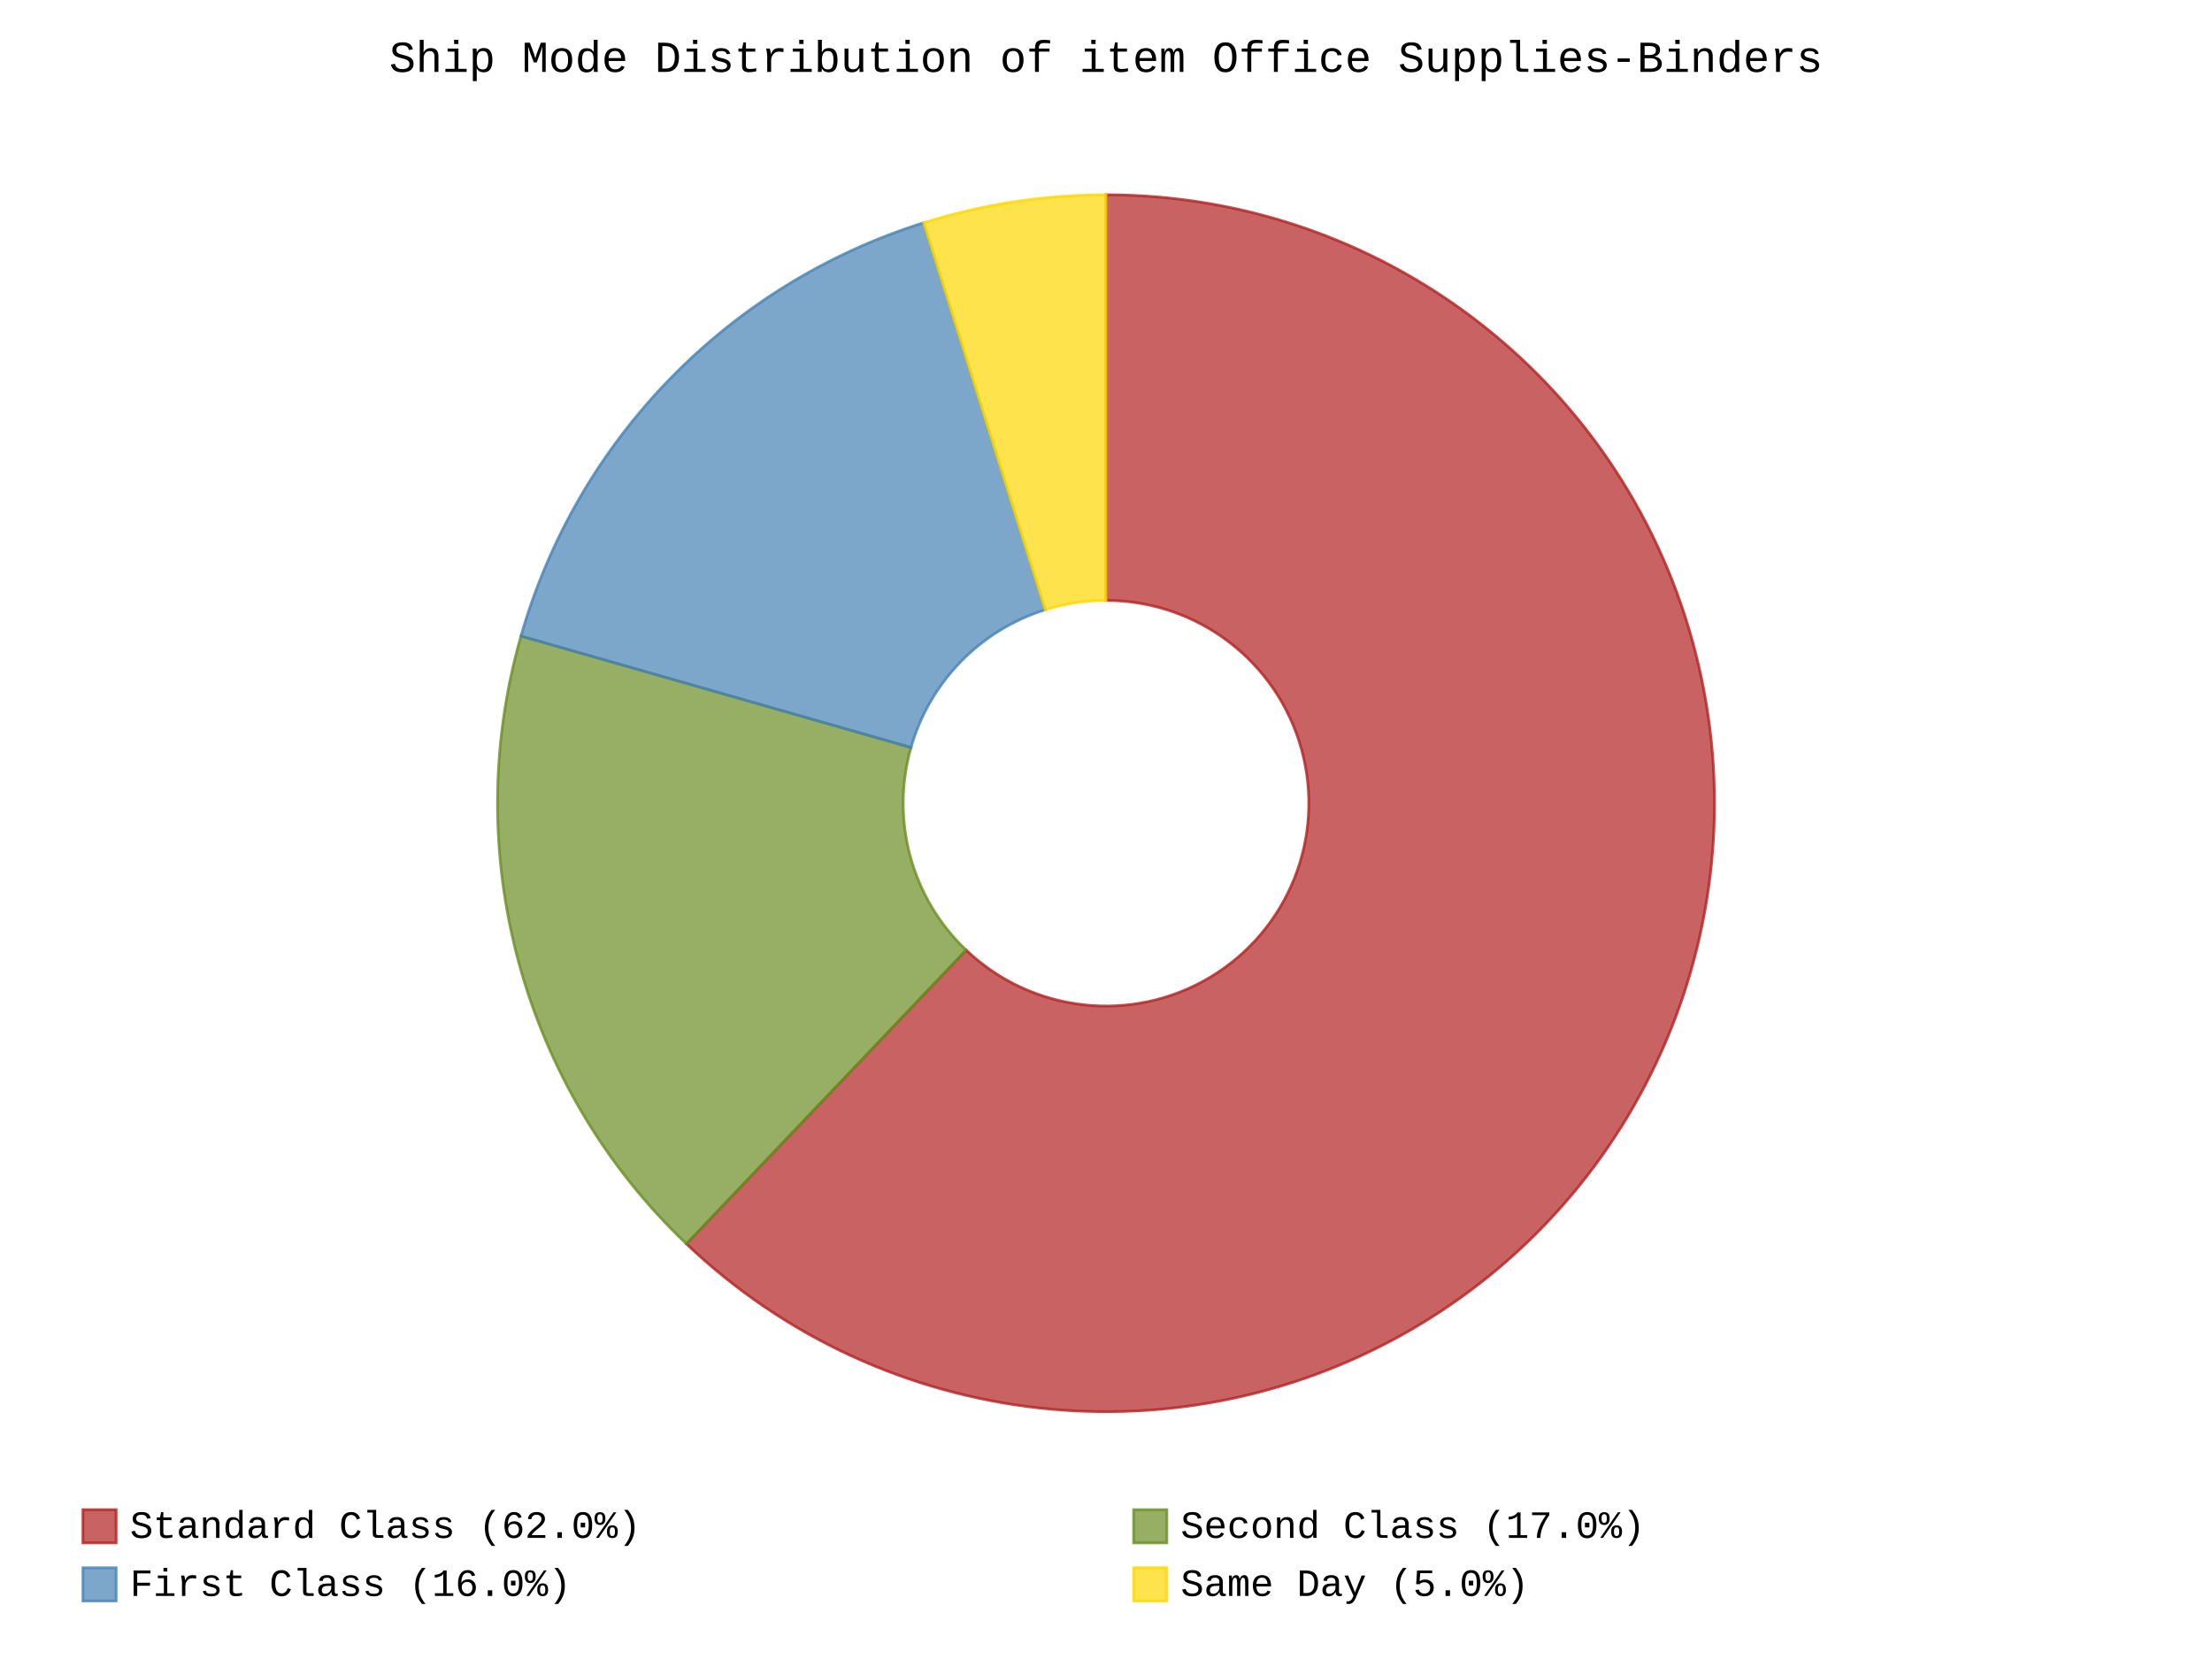
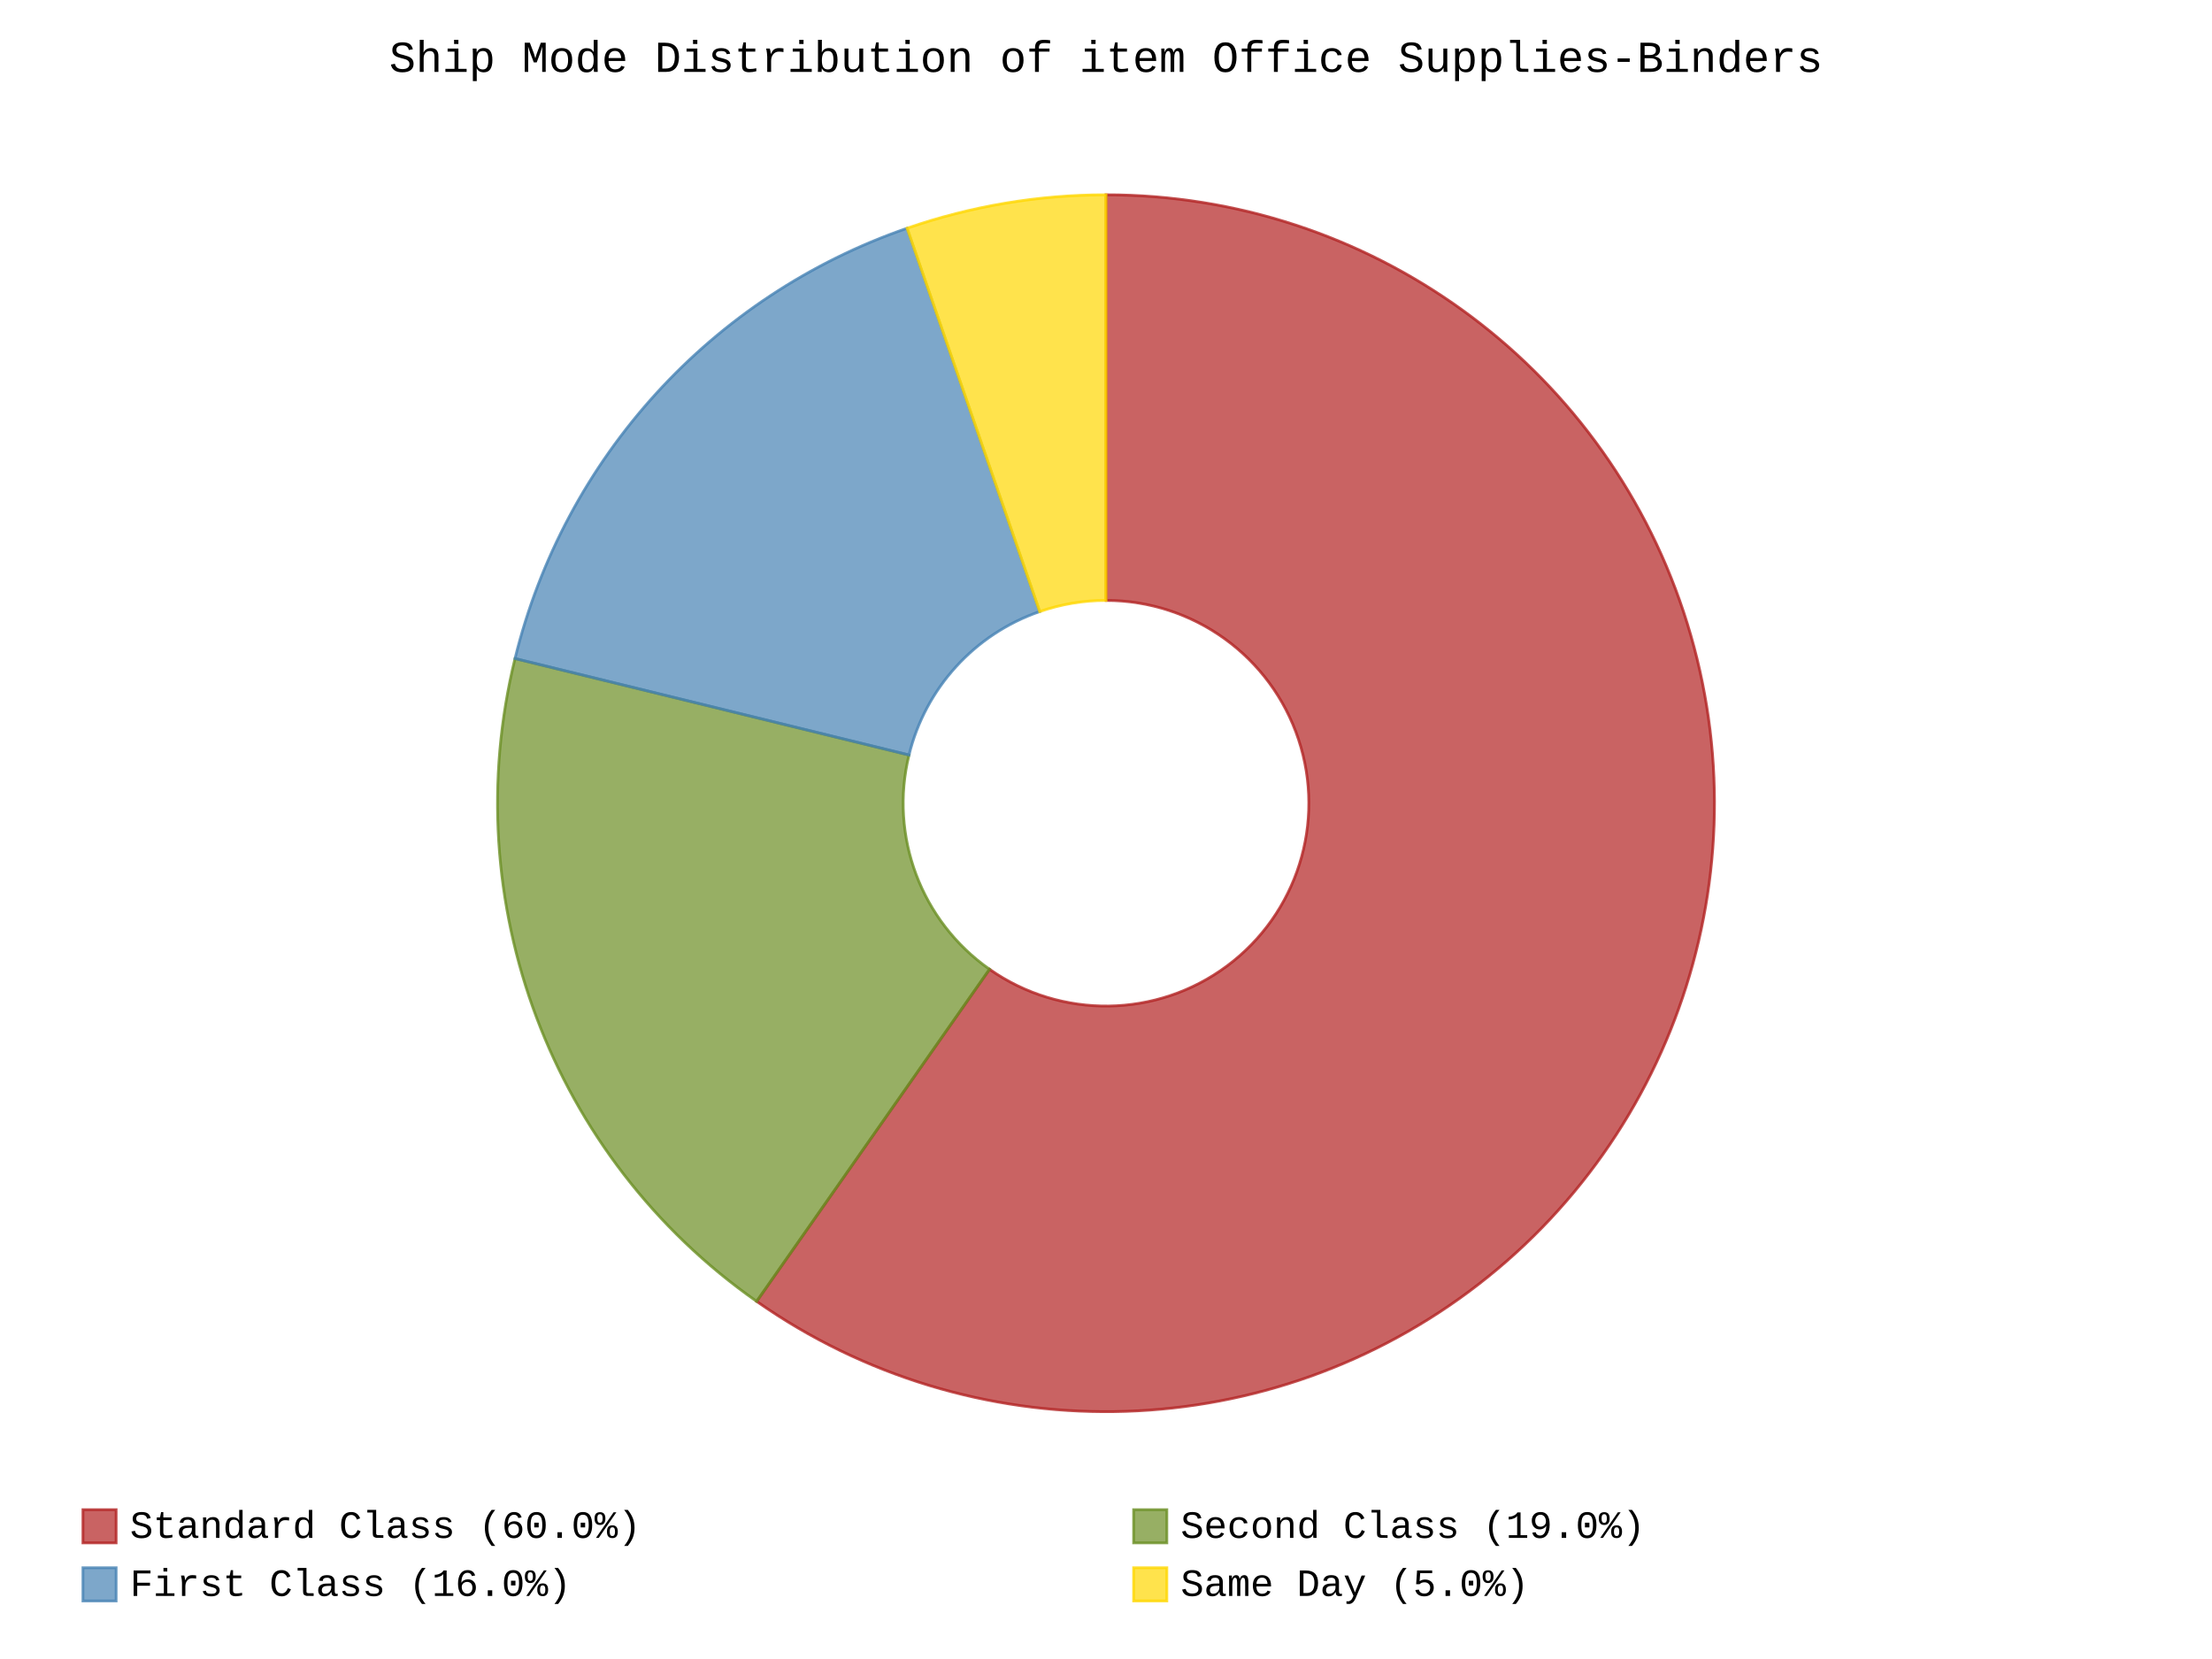
- <svg xmlns="http://www.w3.org/2000/svg" id="chart-73575e61-1602-41e5-8e16-4389635ae0ec" class="pygal-chart" viewBox="0 0 800 600">
+ <svg xmlns="http://www.w3.org/2000/svg" id="chart-70b1c514-39df-46f7-bba0-653eaf2e0728" class="pygal-chart" viewBox="0 0 800 600">
  <defs>
-     <style type="text/css">#chart-73575e61-1602-41e5-8e16-4389635ae0ec{-webkit-user-select:none;-webkit-font-smoothing:antialiased;font-family:Consolas,"Liberation Mono",Menlo,Courier,monospace}#chart-73575e61-1602-41e5-8e16-4389635ae0ec .title{font-family:Consolas,"Liberation Mono",Menlo,Courier,monospace;font-size:16px}#chart-73575e61-1602-41e5-8e16-4389635ae0ec .legends .legend text{font-family:Consolas,"Liberation Mono",Menlo,Courier,monospace;font-size:14px}#chart-73575e61-1602-41e5-8e16-4389635ae0ec .axis text{font-family:Consolas,"Liberation Mono",Menlo,Courier,monospace;font-size:10px}#chart-73575e61-1602-41e5-8e16-4389635ae0ec .axis text.major{font-family:Consolas,"Liberation Mono",Menlo,Courier,monospace;font-size:10px}#chart-73575e61-1602-41e5-8e16-4389635ae0ec .text-overlay text.value{font-family:Consolas,"Liberation Mono",Menlo,Courier,monospace;font-size:16px}#chart-73575e61-1602-41e5-8e16-4389635ae0ec .text-overlay text.label{font-family:Consolas,"Liberation Mono",Menlo,Courier,monospace;font-size:10px}#chart-73575e61-1602-41e5-8e16-4389635ae0ec .tooltip{font-family:Consolas,"Liberation Mono",Menlo,Courier,monospace;font-size:14px}#chart-73575e61-1602-41e5-8e16-4389635ae0ec text.no_data{font-family:Consolas,"Liberation Mono",Menlo,Courier,monospace;font-size:64px}
- #chart-73575e61-1602-41e5-8e16-4389635ae0ec{background-color:white}#chart-73575e61-1602-41e5-8e16-4389635ae0ec path,#chart-73575e61-1602-41e5-8e16-4389635ae0ec line,#chart-73575e61-1602-41e5-8e16-4389635ae0ec rect,#chart-73575e61-1602-41e5-8e16-4389635ae0ec circle{-webkit-transition:150ms;-moz-transition:150ms;transition:150ms}#chart-73575e61-1602-41e5-8e16-4389635ae0ec .graph &gt; .background{fill:white}#chart-73575e61-1602-41e5-8e16-4389635ae0ec .plot &gt; .background{fill:white}#chart-73575e61-1602-41e5-8e16-4389635ae0ec .graph{fill:black}#chart-73575e61-1602-41e5-8e16-4389635ae0ec text.no_data{fill:black}#chart-73575e61-1602-41e5-8e16-4389635ae0ec .title{fill:black}#chart-73575e61-1602-41e5-8e16-4389635ae0ec .legends .legend text{fill:black}#chart-73575e61-1602-41e5-8e16-4389635ae0ec .legends .legend:hover text{fill:black}#chart-73575e61-1602-41e5-8e16-4389635ae0ec .axis .line{stroke:black}#chart-73575e61-1602-41e5-8e16-4389635ae0ec .axis .guide.line{stroke:#333333}#chart-73575e61-1602-41e5-8e16-4389635ae0ec .axis .major.line{stroke:black}#chart-73575e61-1602-41e5-8e16-4389635ae0ec .axis text.major{fill:black}#chart-73575e61-1602-41e5-8e16-4389635ae0ec .axis.y .guides:hover .guide.line,#chart-73575e61-1602-41e5-8e16-4389635ae0ec .line-graph .axis.x .guides:hover .guide.line,#chart-73575e61-1602-41e5-8e16-4389635ae0ec .stackedline-graph .axis.x .guides:hover .guide.line,#chart-73575e61-1602-41e5-8e16-4389635ae0ec .xy-graph .axis.x .guides:hover .guide.line{stroke:black}#chart-73575e61-1602-41e5-8e16-4389635ae0ec .axis .guides:hover text{fill:black}#chart-73575e61-1602-41e5-8e16-4389635ae0ec .reactive{fill-opacity:.7;stroke-opacity:.8;stroke-width:1}#chart-73575e61-1602-41e5-8e16-4389635ae0ec .ci{stroke:black}#chart-73575e61-1602-41e5-8e16-4389635ae0ec .reactive.active,#chart-73575e61-1602-41e5-8e16-4389635ae0ec .active .reactive{fill-opacity:.8;stroke-opacity:.9;stroke-width:4}#chart-73575e61-1602-41e5-8e16-4389635ae0ec .ci .reactive.active{stroke-width:1.5}#chart-73575e61-1602-41e5-8e16-4389635ae0ec .series text{fill:black}#chart-73575e61-1602-41e5-8e16-4389635ae0ec .tooltip rect{fill:white;stroke:black;-webkit-transition:opacity 150ms;-moz-transition:opacity 150ms;transition:opacity 150ms}#chart-73575e61-1602-41e5-8e16-4389635ae0ec .tooltip .label{fill:black}#chart-73575e61-1602-41e5-8e16-4389635ae0ec .tooltip .label{fill:black}#chart-73575e61-1602-41e5-8e16-4389635ae0ec .tooltip .legend{font-size:.8em;fill:#333333}#chart-73575e61-1602-41e5-8e16-4389635ae0ec .tooltip .x_label{font-size:.6em;fill:black}#chart-73575e61-1602-41e5-8e16-4389635ae0ec .tooltip .xlink{font-size:.5em;text-decoration:underline}#chart-73575e61-1602-41e5-8e16-4389635ae0ec .tooltip .value{font-size:1.5em}#chart-73575e61-1602-41e5-8e16-4389635ae0ec .bound{font-size:.5em}#chart-73575e61-1602-41e5-8e16-4389635ae0ec .max-value{font-size:.75em;fill:#333333}#chart-73575e61-1602-41e5-8e16-4389635ae0ec .map-element{fill:white;stroke:#333333 !important}#chart-73575e61-1602-41e5-8e16-4389635ae0ec .map-element .reactive{fill-opacity:inherit;stroke-opacity:inherit}#chart-73575e61-1602-41e5-8e16-4389635ae0ec .color-0,#chart-73575e61-1602-41e5-8e16-4389635ae0ec .color-0 a:visited{stroke:#B22222;fill:#B22222}#chart-73575e61-1602-41e5-8e16-4389635ae0ec .color-1,#chart-73575e61-1602-41e5-8e16-4389635ae0ec .color-1 a:visited{stroke:#6B8E23;fill:#6B8E23}#chart-73575e61-1602-41e5-8e16-4389635ae0ec .color-2,#chart-73575e61-1602-41e5-8e16-4389635ae0ec .color-2 a:visited{stroke:#4682B4;fill:#4682B4}#chart-73575e61-1602-41e5-8e16-4389635ae0ec .color-3,#chart-73575e61-1602-41e5-8e16-4389635ae0ec .color-3 a:visited{stroke:#FFD700;fill:#FFD700}#chart-73575e61-1602-41e5-8e16-4389635ae0ec .text-overlay .color-0 text{fill:black}#chart-73575e61-1602-41e5-8e16-4389635ae0ec .text-overlay .color-1 text{fill:black}#chart-73575e61-1602-41e5-8e16-4389635ae0ec .text-overlay .color-2 text{fill:black}#chart-73575e61-1602-41e5-8e16-4389635ae0ec .text-overlay .color-3 text{fill:black}
- #chart-73575e61-1602-41e5-8e16-4389635ae0ec text.no_data{text-anchor:middle}#chart-73575e61-1602-41e5-8e16-4389635ae0ec .guide.line{fill:none}#chart-73575e61-1602-41e5-8e16-4389635ae0ec .centered{text-anchor:middle}#chart-73575e61-1602-41e5-8e16-4389635ae0ec .title{text-anchor:middle}#chart-73575e61-1602-41e5-8e16-4389635ae0ec .legends .legend text{fill-opacity:1}#chart-73575e61-1602-41e5-8e16-4389635ae0ec .axis.x text{text-anchor:middle}#chart-73575e61-1602-41e5-8e16-4389635ae0ec .axis.x:not(.web) text[transform]{text-anchor:start}#chart-73575e61-1602-41e5-8e16-4389635ae0ec .axis.x:not(.web) text[transform].backwards{text-anchor:end}#chart-73575e61-1602-41e5-8e16-4389635ae0ec .axis.y text{text-anchor:end}#chart-73575e61-1602-41e5-8e16-4389635ae0ec .axis.y text[transform].backwards{text-anchor:start}#chart-73575e61-1602-41e5-8e16-4389635ae0ec .axis.y2 text{text-anchor:start}#chart-73575e61-1602-41e5-8e16-4389635ae0ec .axis.y2 text[transform].backwards{text-anchor:end}#chart-73575e61-1602-41e5-8e16-4389635ae0ec .axis .guide.line{stroke-dasharray:4,4;stroke:black}#chart-73575e61-1602-41e5-8e16-4389635ae0ec .axis .major.guide.line{stroke-dasharray:6,6;stroke:black}#chart-73575e61-1602-41e5-8e16-4389635ae0ec .horizontal .axis.y .guide.line,#chart-73575e61-1602-41e5-8e16-4389635ae0ec .horizontal .axis.y2 .guide.line,#chart-73575e61-1602-41e5-8e16-4389635ae0ec .vertical .axis.x .guide.line{opacity:0}#chart-73575e61-1602-41e5-8e16-4389635ae0ec .horizontal .axis.always_show .guide.line,#chart-73575e61-1602-41e5-8e16-4389635ae0ec .vertical .axis.always_show .guide.line{opacity:1 !important}#chart-73575e61-1602-41e5-8e16-4389635ae0ec .axis.y .guides:hover .guide.line,#chart-73575e61-1602-41e5-8e16-4389635ae0ec .axis.y2 .guides:hover .guide.line,#chart-73575e61-1602-41e5-8e16-4389635ae0ec .axis.x .guides:hover .guide.line{opacity:1}#chart-73575e61-1602-41e5-8e16-4389635ae0ec .axis .guides:hover text{opacity:1}#chart-73575e61-1602-41e5-8e16-4389635ae0ec .nofill{fill:none}#chart-73575e61-1602-41e5-8e16-4389635ae0ec .subtle-fill{fill-opacity:.2}#chart-73575e61-1602-41e5-8e16-4389635ae0ec .dot{stroke-width:1px;fill-opacity:1;stroke-opacity:1}#chart-73575e61-1602-41e5-8e16-4389635ae0ec .dot.active{stroke-width:5px}#chart-73575e61-1602-41e5-8e16-4389635ae0ec .dot.negative{fill:transparent}#chart-73575e61-1602-41e5-8e16-4389635ae0ec text,#chart-73575e61-1602-41e5-8e16-4389635ae0ec tspan{stroke:none !important}#chart-73575e61-1602-41e5-8e16-4389635ae0ec .series text.active{opacity:1}#chart-73575e61-1602-41e5-8e16-4389635ae0ec .tooltip rect{fill-opacity:.95;stroke-width:.5}#chart-73575e61-1602-41e5-8e16-4389635ae0ec .tooltip text{fill-opacity:1}#chart-73575e61-1602-41e5-8e16-4389635ae0ec .showable{visibility:hidden}#chart-73575e61-1602-41e5-8e16-4389635ae0ec .showable.shown{visibility:visible}#chart-73575e61-1602-41e5-8e16-4389635ae0ec .gauge-background{fill:rgba(229,229,229,1);stroke:none}#chart-73575e61-1602-41e5-8e16-4389635ae0ec .bg-lines{stroke:white;stroke-width:2px}</style>
+     <style type="text/css">#chart-70b1c514-39df-46f7-bba0-653eaf2e0728{-webkit-user-select:none;-webkit-font-smoothing:antialiased;font-family:Consolas,"Liberation Mono",Menlo,Courier,monospace}#chart-70b1c514-39df-46f7-bba0-653eaf2e0728 .title{font-family:Consolas,"Liberation Mono",Menlo,Courier,monospace;font-size:16px}#chart-70b1c514-39df-46f7-bba0-653eaf2e0728 .legends .legend text{font-family:Consolas,"Liberation Mono",Menlo,Courier,monospace;font-size:14px}#chart-70b1c514-39df-46f7-bba0-653eaf2e0728 .axis text{font-family:Consolas,"Liberation Mono",Menlo,Courier,monospace;font-size:10px}#chart-70b1c514-39df-46f7-bba0-653eaf2e0728 .axis text.major{font-family:Consolas,"Liberation Mono",Menlo,Courier,monospace;font-size:10px}#chart-70b1c514-39df-46f7-bba0-653eaf2e0728 .text-overlay text.value{font-family:Consolas,"Liberation Mono",Menlo,Courier,monospace;font-size:16px}#chart-70b1c514-39df-46f7-bba0-653eaf2e0728 .text-overlay text.label{font-family:Consolas,"Liberation Mono",Menlo,Courier,monospace;font-size:10px}#chart-70b1c514-39df-46f7-bba0-653eaf2e0728 .tooltip{font-family:Consolas,"Liberation Mono",Menlo,Courier,monospace;font-size:14px}#chart-70b1c514-39df-46f7-bba0-653eaf2e0728 text.no_data{font-family:Consolas,"Liberation Mono",Menlo,Courier,monospace;font-size:64px}
+ #chart-70b1c514-39df-46f7-bba0-653eaf2e0728{background-color:white}#chart-70b1c514-39df-46f7-bba0-653eaf2e0728 path,#chart-70b1c514-39df-46f7-bba0-653eaf2e0728 line,#chart-70b1c514-39df-46f7-bba0-653eaf2e0728 rect,#chart-70b1c514-39df-46f7-bba0-653eaf2e0728 circle{-webkit-transition:150ms;-moz-transition:150ms;transition:150ms}#chart-70b1c514-39df-46f7-bba0-653eaf2e0728 .graph &gt; .background{fill:white}#chart-70b1c514-39df-46f7-bba0-653eaf2e0728 .plot &gt; .background{fill:white}#chart-70b1c514-39df-46f7-bba0-653eaf2e0728 .graph{fill:black}#chart-70b1c514-39df-46f7-bba0-653eaf2e0728 text.no_data{fill:black}#chart-70b1c514-39df-46f7-bba0-653eaf2e0728 .title{fill:black}#chart-70b1c514-39df-46f7-bba0-653eaf2e0728 .legends .legend text{fill:black}#chart-70b1c514-39df-46f7-bba0-653eaf2e0728 .legends .legend:hover text{fill:black}#chart-70b1c514-39df-46f7-bba0-653eaf2e0728 .axis .line{stroke:black}#chart-70b1c514-39df-46f7-bba0-653eaf2e0728 .axis .guide.line{stroke:#333333}#chart-70b1c514-39df-46f7-bba0-653eaf2e0728 .axis .major.line{stroke:black}#chart-70b1c514-39df-46f7-bba0-653eaf2e0728 .axis text.major{fill:black}#chart-70b1c514-39df-46f7-bba0-653eaf2e0728 .axis.y .guides:hover .guide.line,#chart-70b1c514-39df-46f7-bba0-653eaf2e0728 .line-graph .axis.x .guides:hover .guide.line,#chart-70b1c514-39df-46f7-bba0-653eaf2e0728 .stackedline-graph .axis.x .guides:hover .guide.line,#chart-70b1c514-39df-46f7-bba0-653eaf2e0728 .xy-graph .axis.x .guides:hover .guide.line{stroke:black}#chart-70b1c514-39df-46f7-bba0-653eaf2e0728 .axis .guides:hover text{fill:black}#chart-70b1c514-39df-46f7-bba0-653eaf2e0728 .reactive{fill-opacity:.7;stroke-opacity:.8;stroke-width:1}#chart-70b1c514-39df-46f7-bba0-653eaf2e0728 .ci{stroke:black}#chart-70b1c514-39df-46f7-bba0-653eaf2e0728 .reactive.active,#chart-70b1c514-39df-46f7-bba0-653eaf2e0728 .active .reactive{fill-opacity:.8;stroke-opacity:.9;stroke-width:4}#chart-70b1c514-39df-46f7-bba0-653eaf2e0728 .ci .reactive.active{stroke-width:1.5}#chart-70b1c514-39df-46f7-bba0-653eaf2e0728 .series text{fill:black}#chart-70b1c514-39df-46f7-bba0-653eaf2e0728 .tooltip rect{fill:white;stroke:black;-webkit-transition:opacity 150ms;-moz-transition:opacity 150ms;transition:opacity 150ms}#chart-70b1c514-39df-46f7-bba0-653eaf2e0728 .tooltip .label{fill:black}#chart-70b1c514-39df-46f7-bba0-653eaf2e0728 .tooltip .label{fill:black}#chart-70b1c514-39df-46f7-bba0-653eaf2e0728 .tooltip .legend{font-size:.8em;fill:#333333}#chart-70b1c514-39df-46f7-bba0-653eaf2e0728 .tooltip .x_label{font-size:.6em;fill:black}#chart-70b1c514-39df-46f7-bba0-653eaf2e0728 .tooltip .xlink{font-size:.5em;text-decoration:underline}#chart-70b1c514-39df-46f7-bba0-653eaf2e0728 .tooltip .value{font-size:1.5em}#chart-70b1c514-39df-46f7-bba0-653eaf2e0728 .bound{font-size:.5em}#chart-70b1c514-39df-46f7-bba0-653eaf2e0728 .max-value{font-size:.75em;fill:#333333}#chart-70b1c514-39df-46f7-bba0-653eaf2e0728 .map-element{fill:white;stroke:#333333 !important}#chart-70b1c514-39df-46f7-bba0-653eaf2e0728 .map-element .reactive{fill-opacity:inherit;stroke-opacity:inherit}#chart-70b1c514-39df-46f7-bba0-653eaf2e0728 .color-0,#chart-70b1c514-39df-46f7-bba0-653eaf2e0728 .color-0 a:visited{stroke:#B22222;fill:#B22222}#chart-70b1c514-39df-46f7-bba0-653eaf2e0728 .color-1,#chart-70b1c514-39df-46f7-bba0-653eaf2e0728 .color-1 a:visited{stroke:#6B8E23;fill:#6B8E23}#chart-70b1c514-39df-46f7-bba0-653eaf2e0728 .color-2,#chart-70b1c514-39df-46f7-bba0-653eaf2e0728 .color-2 a:visited{stroke:#4682B4;fill:#4682B4}#chart-70b1c514-39df-46f7-bba0-653eaf2e0728 .color-3,#chart-70b1c514-39df-46f7-bba0-653eaf2e0728 .color-3 a:visited{stroke:#FFD700;fill:#FFD700}#chart-70b1c514-39df-46f7-bba0-653eaf2e0728 .text-overlay .color-0 text{fill:black}#chart-70b1c514-39df-46f7-bba0-653eaf2e0728 .text-overlay .color-1 text{fill:black}#chart-70b1c514-39df-46f7-bba0-653eaf2e0728 .text-overlay .color-2 text{fill:black}#chart-70b1c514-39df-46f7-bba0-653eaf2e0728 .text-overlay .color-3 text{fill:black}
+ #chart-70b1c514-39df-46f7-bba0-653eaf2e0728 text.no_data{text-anchor:middle}#chart-70b1c514-39df-46f7-bba0-653eaf2e0728 .guide.line{fill:none}#chart-70b1c514-39df-46f7-bba0-653eaf2e0728 .centered{text-anchor:middle}#chart-70b1c514-39df-46f7-bba0-653eaf2e0728 .title{text-anchor:middle}#chart-70b1c514-39df-46f7-bba0-653eaf2e0728 .legends .legend text{fill-opacity:1}#chart-70b1c514-39df-46f7-bba0-653eaf2e0728 .axis.x text{text-anchor:middle}#chart-70b1c514-39df-46f7-bba0-653eaf2e0728 .axis.x:not(.web) text[transform]{text-anchor:start}#chart-70b1c514-39df-46f7-bba0-653eaf2e0728 .axis.x:not(.web) text[transform].backwards{text-anchor:end}#chart-70b1c514-39df-46f7-bba0-653eaf2e0728 .axis.y text{text-anchor:end}#chart-70b1c514-39df-46f7-bba0-653eaf2e0728 .axis.y text[transform].backwards{text-anchor:start}#chart-70b1c514-39df-46f7-bba0-653eaf2e0728 .axis.y2 text{text-anchor:start}#chart-70b1c514-39df-46f7-bba0-653eaf2e0728 .axis.y2 text[transform].backwards{text-anchor:end}#chart-70b1c514-39df-46f7-bba0-653eaf2e0728 .axis .guide.line{stroke-dasharray:4,4;stroke:black}#chart-70b1c514-39df-46f7-bba0-653eaf2e0728 .axis .major.guide.line{stroke-dasharray:6,6;stroke:black}#chart-70b1c514-39df-46f7-bba0-653eaf2e0728 .horizontal .axis.y .guide.line,#chart-70b1c514-39df-46f7-bba0-653eaf2e0728 .horizontal .axis.y2 .guide.line,#chart-70b1c514-39df-46f7-bba0-653eaf2e0728 .vertical .axis.x .guide.line{opacity:0}#chart-70b1c514-39df-46f7-bba0-653eaf2e0728 .horizontal .axis.always_show .guide.line,#chart-70b1c514-39df-46f7-bba0-653eaf2e0728 .vertical .axis.always_show .guide.line{opacity:1 !important}#chart-70b1c514-39df-46f7-bba0-653eaf2e0728 .axis.y .guides:hover .guide.line,#chart-70b1c514-39df-46f7-bba0-653eaf2e0728 .axis.y2 .guides:hover .guide.line,#chart-70b1c514-39df-46f7-bba0-653eaf2e0728 .axis.x .guides:hover .guide.line{opacity:1}#chart-70b1c514-39df-46f7-bba0-653eaf2e0728 .axis .guides:hover text{opacity:1}#chart-70b1c514-39df-46f7-bba0-653eaf2e0728 .nofill{fill:none}#chart-70b1c514-39df-46f7-bba0-653eaf2e0728 .subtle-fill{fill-opacity:.2}#chart-70b1c514-39df-46f7-bba0-653eaf2e0728 .dot{stroke-width:1px;fill-opacity:1;stroke-opacity:1}#chart-70b1c514-39df-46f7-bba0-653eaf2e0728 .dot.active{stroke-width:5px}#chart-70b1c514-39df-46f7-bba0-653eaf2e0728 .dot.negative{fill:transparent}#chart-70b1c514-39df-46f7-bba0-653eaf2e0728 text,#chart-70b1c514-39df-46f7-bba0-653eaf2e0728 tspan{stroke:none !important}#chart-70b1c514-39df-46f7-bba0-653eaf2e0728 .series text.active{opacity:1}#chart-70b1c514-39df-46f7-bba0-653eaf2e0728 .tooltip rect{fill-opacity:.95;stroke-width:.5}#chart-70b1c514-39df-46f7-bba0-653eaf2e0728 .tooltip text{fill-opacity:1}#chart-70b1c514-39df-46f7-bba0-653eaf2e0728 .showable{visibility:hidden}#chart-70b1c514-39df-46f7-bba0-653eaf2e0728 .showable.shown{visibility:visible}#chart-70b1c514-39df-46f7-bba0-653eaf2e0728 .gauge-background{fill:rgba(229,229,229,1);stroke:none}#chart-70b1c514-39df-46f7-bba0-653eaf2e0728 .bg-lines{stroke:white;stroke-width:2px}</style>
  </defs>
  <g class="graph pie-graph vertical">
    <rect x="0" y="0" width="800" height="600" class="background" />
    <g transform="translate(20, 46)" class="plot">
      <rect x="0" y="0" width="760" height="489.0" class="background" />
      <g class="series serie-0 color-0">
        <g class="slices">
          <g class="slice">
-             <path d="M380 24.45 A220.05 220.05 0 1 1 228.259 403.863 L329.42 297.621 A73.35 73.35 0 1 0 380 171.15 z" class="slice reactive tooltip-trigger" />
+             <path d="M380 24.45 A220.05 220.05 0 1 1 253.654 424.663 L337.885 304.554 A73.35 73.35 0 1 0 380 171.15 z" class="slice reactive tooltip-trigger" />
          </g>
        </g>
      </g>
      <g class="series serie-1 color-1">
        <g class="slices">
          <g class="slice">
-             <path d="M228.259 403.863 A220.05 220.05 0 0 1 168.417 184.047 L309.472 224.349 A73.35 73.35 0 0 0 329.42 297.621 z" class="slice reactive tooltip-trigger" />
+             <path d="M253.654 424.663 A220.05 220.05 0 0 1 166.261 192.176 L308.754 227.059 A73.35 73.35 0 0 0 337.885 304.554 z" class="slice reactive tooltip-trigger" />
          </g>
        </g>
      </g>
      <g class="series serie-2 color-2">
        <g class="slices">
          <g class="slice">
-             <path d="M168.417 184.047 A220.05 220.05 0 0 1 314.055 34.564 L358.018 174.521 A73.35 73.35 0 0 0 309.472 224.349 z" class="slice reactive tooltip-trigger" />
+             <path d="M166.261 192.176 A220.05 220.05 0 0 1 308.059 36.542 L356.02 175.181 A73.35 73.35 0 0 0 308.754 227.059 z" class="slice reactive tooltip-trigger" />
          </g>
        </g>
      </g>
      <g class="series serie-3 color-3">
        <g class="slices">
          <g class="slice">
-             <path d="M314.055 34.564 A220.05 220.05 0 0 1 380 24.45 L380 171.15 A73.35 73.35 0 0 0 358.018 174.521 z" class="slice reactive tooltip-trigger" />
+             <path d="M308.059 36.542 A220.05 220.05 0 0 1 380 24.45 L380 171.15 A73.35 73.35 0 0 0 356.02 175.181 z" class="slice reactive tooltip-trigger" />
          </g>
        </g>
      </g>
    </g>
    <g class="titles">
      <text x="400.0" y="26" class="title plot_title">Ship Mode Distribution of item Office Supplies-Binders</text>
    </g>
    <g transform="translate(20, 46)" class="plot overlay">
      <g class="series serie-0 color-0" />
      <g class="series serie-1 color-1" />
      <g class="series serie-2 color-2" />
      <g class="series serie-3 color-3" />
    </g>
    <g transform="translate(20, 46)" class="plot text-overlay">
      <g class="series serie-0 color-0" />
      <g class="series serie-1 color-1" />
      <g class="series serie-2 color-2" />
      <g class="series serie-3 color-3" />
    </g>
    <g transform="translate(20, 46)" class="plot tooltip-overlay">
      <g transform="translate(0 0)" style="opacity: 0" class="tooltip">
        <rect rx="0" ry="0" width="0" height="0" class="tooltip-box" />
        <g class="text" />
      </g>
    </g>
    <g transform="translate(30, 545)" class="legends">
      <g id="activate-serie-0" class="legend reactive activate-serie">
        <rect x="0.0" y="1.0" width="12" height="12" class="color-0 reactive" />
-         <text x="17.0" y="11.2">Standard Class (62.0%)</text>
+         <text x="17.0" y="11.2">Standard Class (60.0%)</text>
      </g>
      <g id="activate-serie-1" class="legend reactive activate-serie">
        <rect x="380.0" y="1.0" width="12" height="12" class="color-1 reactive" />
-         <text x="397.0" y="11.2">Second Class (17.0%)</text>
+         <text x="397.0" y="11.2">Second Class (19.0%)</text>
      </g>
      <g id="activate-serie-2" class="legend reactive activate-serie">
        <rect x="0.0" y="22.0" width="12" height="12" class="color-2 reactive" />
        <text x="17.0" y="32.2">First Class (16.0%)</text>
      </g>
      <g id="activate-serie-3" class="legend reactive activate-serie">
        <rect x="380.0" y="22.0" width="12" height="12" class="color-3 reactive" />
        <text x="397.0" y="32.2">Same Day (5.0%)</text>
      </g>
    </g>
  </g>
</svg>
